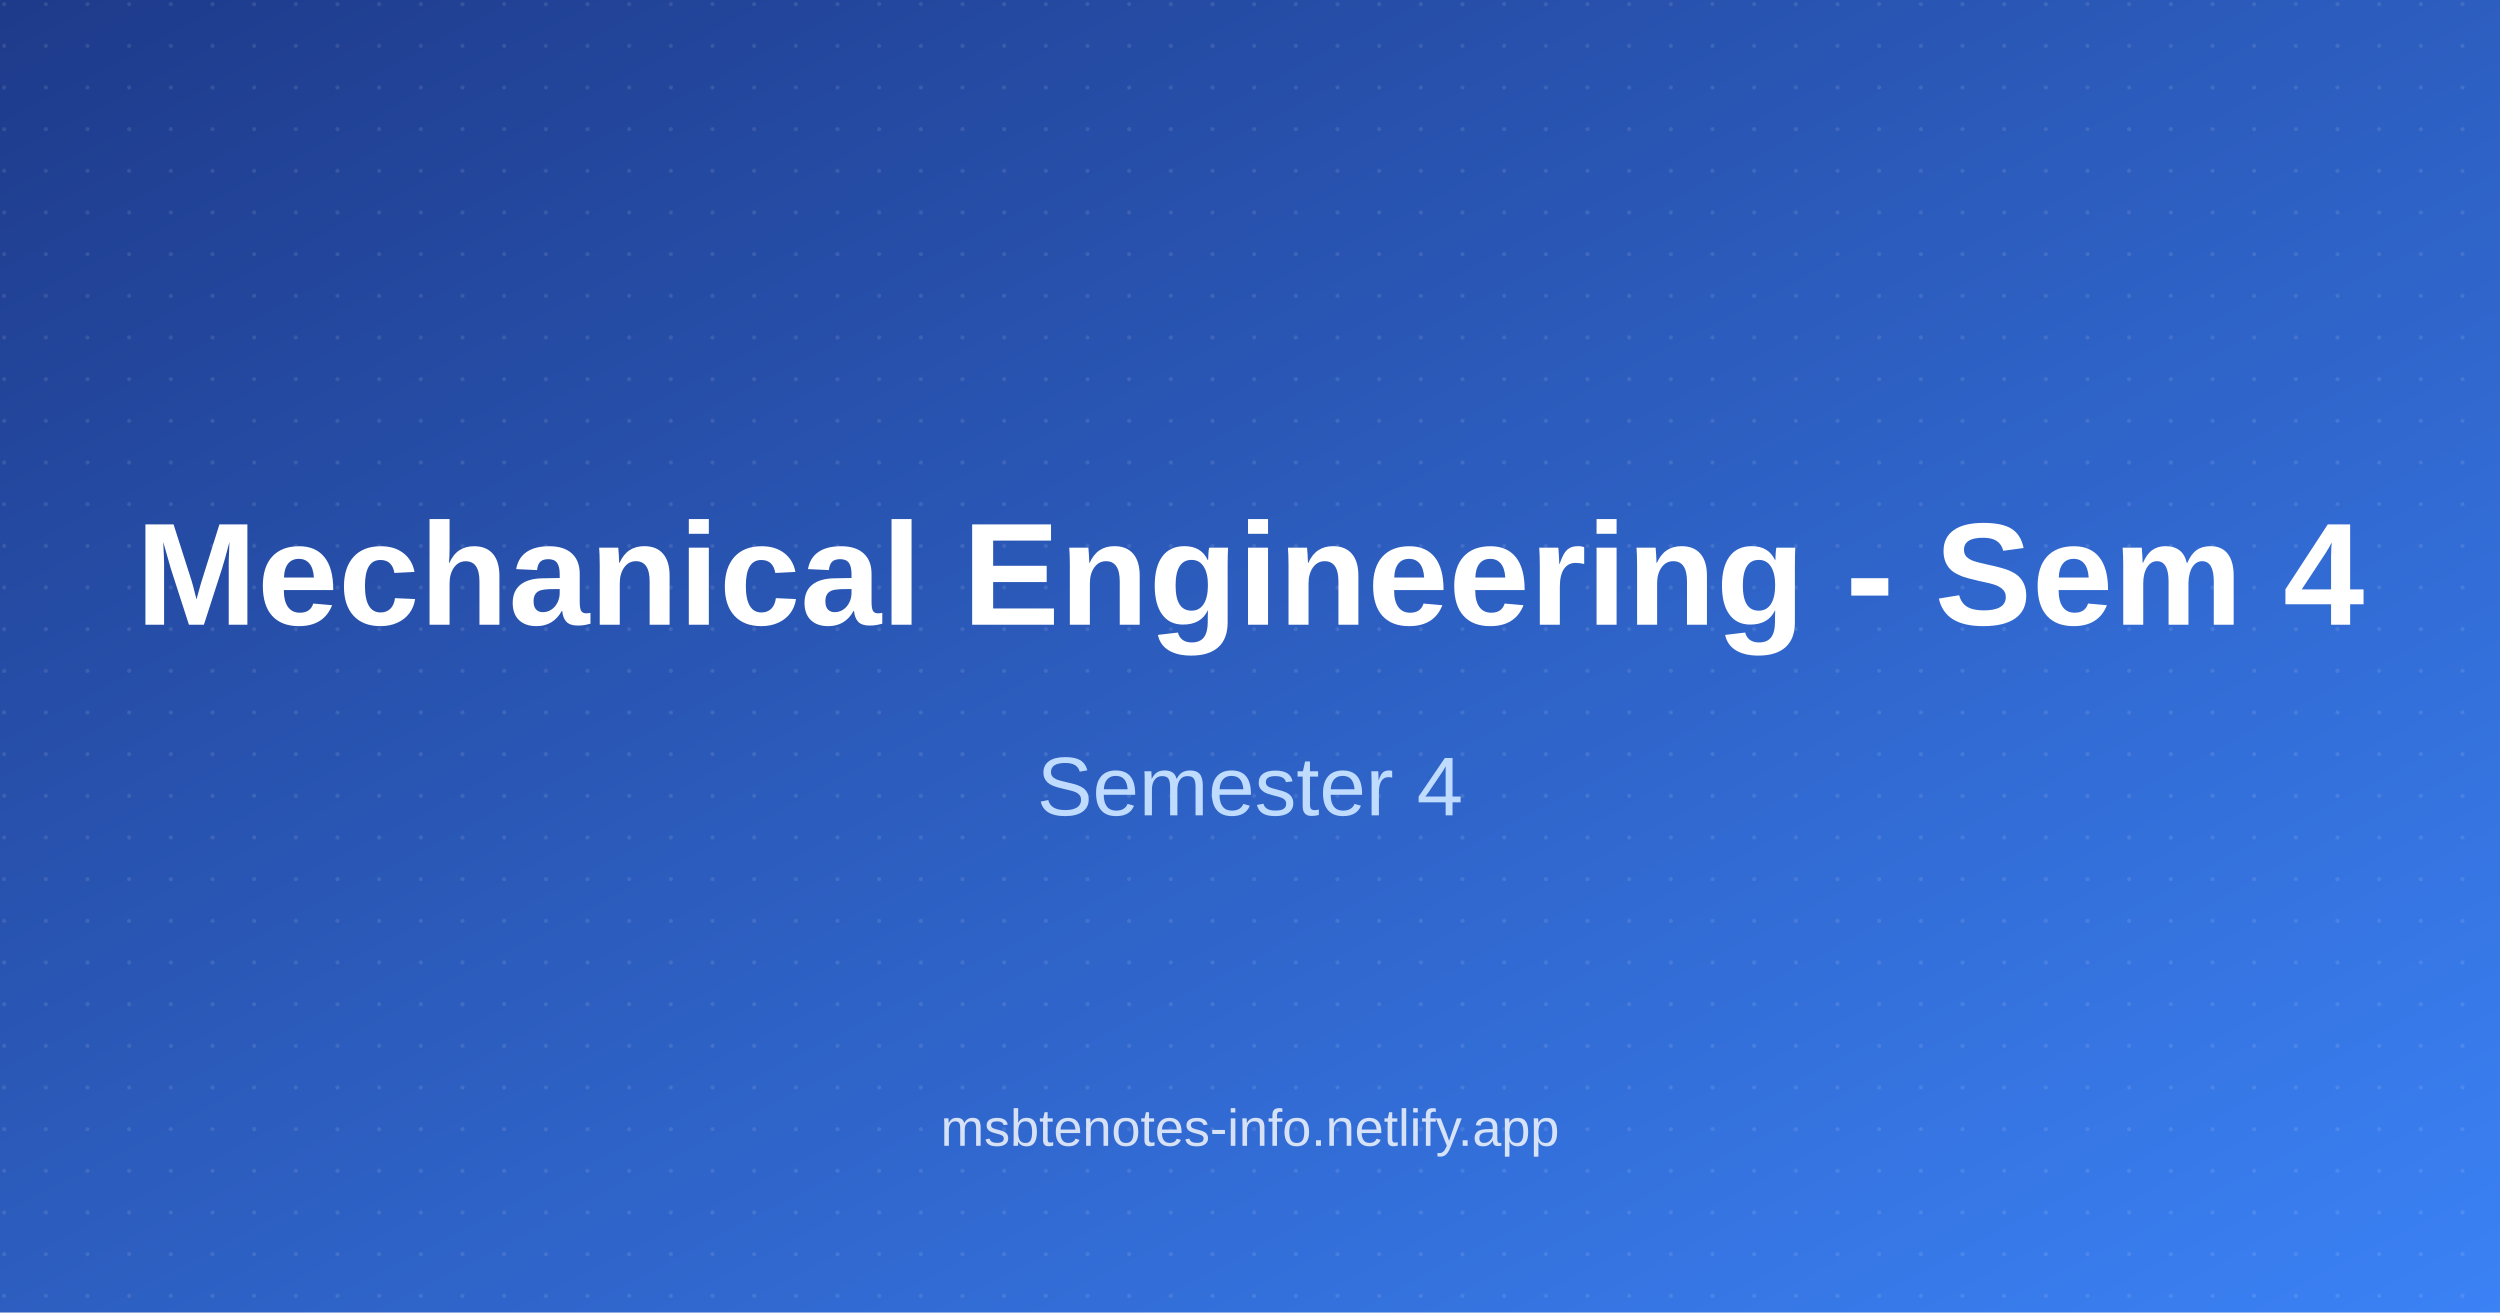
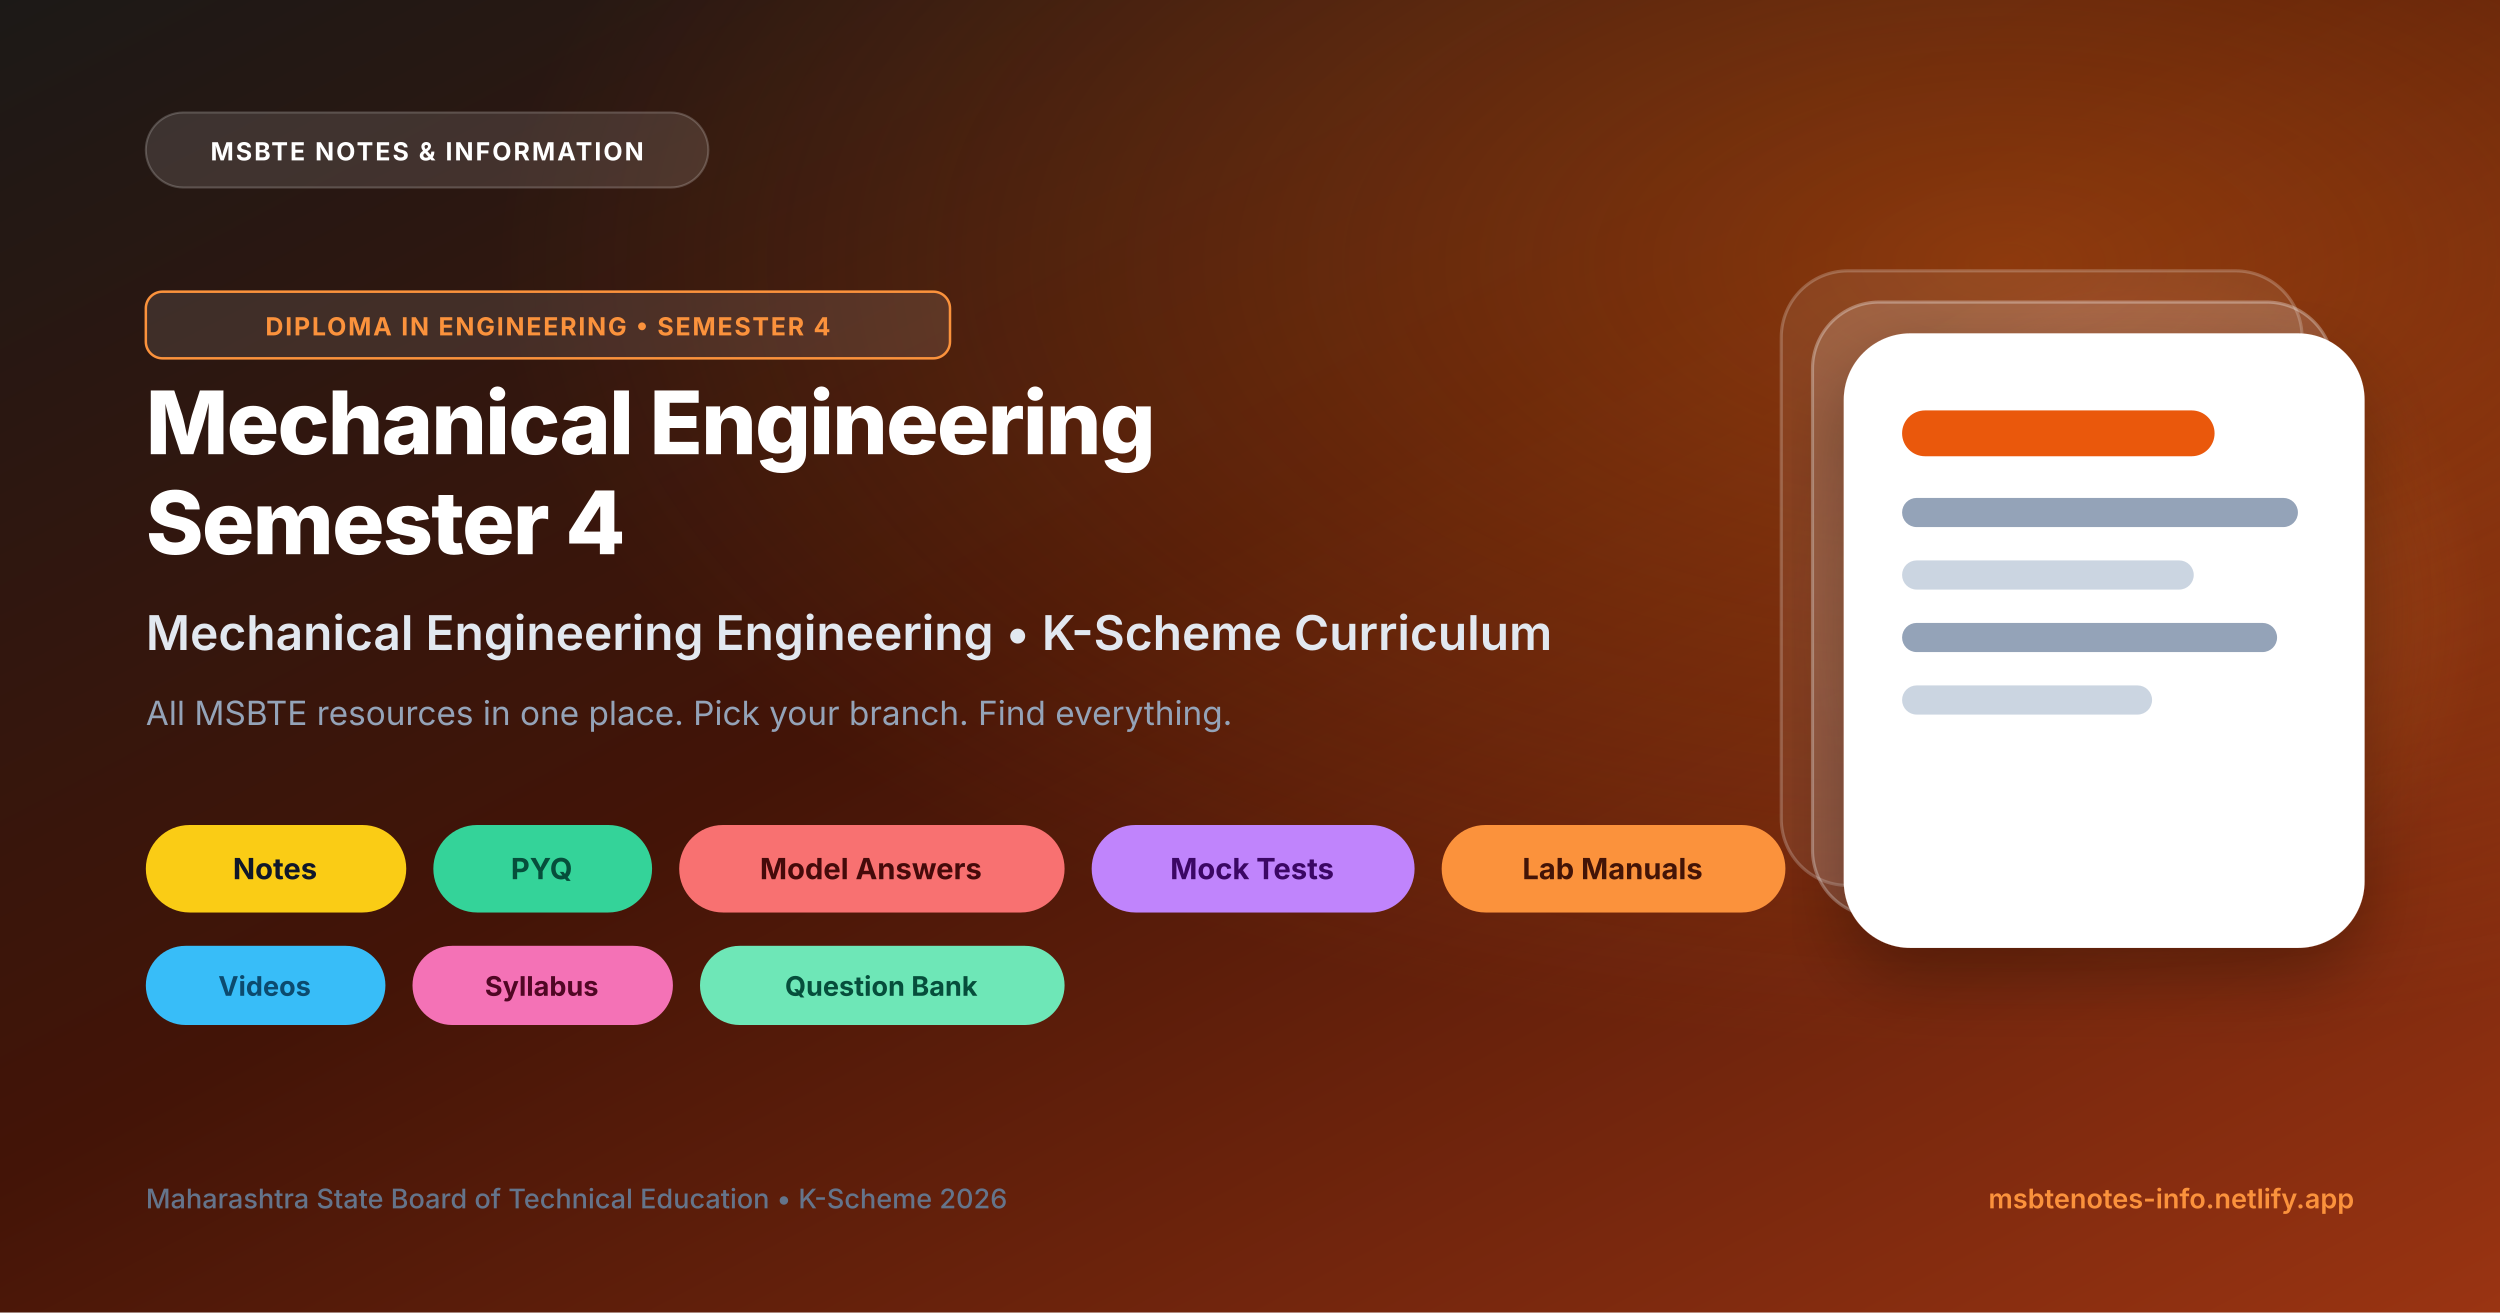
- <svg xmlns="http://www.w3.org/2000/svg" width="1200" height="630">
+ <svg xmlns="http://www.w3.org/2000/svg" width="1200" height="630" viewBox="0 0 1200 630">
  <defs>
-     <linearGradient id="grad1" x1="0%" y1="0%" x2="100%" y2="100%">
-       <stop offset="0%" style="stop-color:#1e3a8a;stop-opacity:1" />
-       <stop offset="100%" style="stop-color:#3b82f6;stop-opacity:1" />
+     <linearGradient id="bgGrad" x1="0%" y1="0%" x2="100%" y2="100%">
+       <stop offset="0%" stop-color="#1c1917" />
+       <stop offset="45%" stop-color="#431407" />
+       <stop offset="100%" stop-color="#9a3412" />
    </linearGradient>
-     <pattern id="pattern1" x="0" y="0" width="20" height="20" patternUnits="userSpaceOnUse">
-       <circle cx="2" cy="2" r="1" fill="rgba(255,255,255,0.1)" />
-     </pattern>
+     <radialGradient id="bgGlow" cx="80%" cy="20%" r="60%">
+       <stop offset="0%" stop-color="#f97316" stop-opacity="0.38" />
+       <stop offset="100%" stop-color="#f97316" stop-opacity="0" />
+     </radialGradient>
+     <radialGradient id="cardGlow" cx="50%" cy="50%" r="50%">
+       <stop offset="0%" stop-color="#fb923c" stop-opacity="0.32" />
+       <stop offset="100%" stop-color="#fb923c" stop-opacity="0" />
+     </radialGradient>
+     <filter id="dropShadow" x="-10%" y="-10%" width="130%" height="130%">
+       <feDropShadow dx="0" dy="14" stdDeviation="18" flood-color="#000000" flood-opacity="0.32" />
+     </filter>
  </defs>
-   <rect width="1200" height="630" fill="url(#grad1)" />
-   <rect width="1200" height="630" fill="url(#pattern1)" />
-   <text x="600" y="280" font-family="Arial, sans-serif" font-weight="bold" font-size="70" fill="white" text-anchor="middle" dominant-baseline="middle">
-     Mechanical Engineering - Sem 4
-   </text>
-   <text x="600" y="380" font-family="Arial, sans-serif" font-size="40" fill="#bfdbfe" text-anchor="middle" dominant-baseline="middle">
-     Semester 4
-   </text>
-   <text x="600" y="550" font-family="Arial, sans-serif" font-size="25" fill="rgba(255,255,255,0.8)" text-anchor="middle">
-     msbtenotes-info.netlify.app
-   </text>
+   <rect width="1200" height="630" fill="url(#bgGrad)" />
+   <rect width="1200" height="630" fill="url(#bgGlow)" />
+   <g transform="translate(70, 54)">
+     <rect width="270" height="36" rx="18" fill="rgba(255, 255, 255, 0.12)" stroke="rgba(255, 255, 255, 0.2)" stroke-width="1" />
+     <text x="135" y="23" font-family="'Segoe UI', Inter, -apple-system, sans-serif" font-size="12" font-weight="700" fill="#ffffff" letter-spacing="0.08em" text-anchor="middle">MSBTE NOTES &amp; INFORMATION</text>
+   </g>
+   <g transform="translate(70, 140)">
+     <rect width="386" height="32" rx="8" fill="rgba(255, 255, 255, 0.1)" stroke="#fb923c" stroke-width="1.2" />
+     <text x="193" y="21" font-family="'Segoe UI', Inter, monospace" font-size="12" font-weight="700" fill="#fb923c" letter-spacing="0.07em" text-anchor="middle">DIPLOMA IN ENGINEERING • SEMESTER 4</text>
+     <text x="0" y="78" font-family="'Segoe UI', Inter, -apple-system, sans-serif" font-size="42" font-weight="800" fill="#ffffff" letter-spacing="-0.02em">
+       Mechanical Engineering
+     </text>
+     <text x="0" y="126" font-family="'Segoe UI', Inter, -apple-system, sans-serif" font-size="42" font-weight="800" fill="#ffffff" letter-spacing="-0.02em">
+       Semester 4
+     </text>
+     <text x="0" y="172" font-family="'Segoe UI', Inter, -apple-system, sans-serif" font-size="23" font-weight="600" fill="#e2e8f0">
+       Mechanical Engineering Engineering • K-Scheme Curriculum
+     </text>
+     <text x="0" y="208" font-family="'Segoe UI', Inter, -apple-system, sans-serif" font-size="16" font-weight="400" fill="#94a3b8">
+       All MSBTE resources in one place. Pick your branch. Find everything.
+     </text>
+     <g transform="translate(0, 256)">
+       <g transform="translate(0, 0)">
+         <rect width="125" height="42" rx="21" fill="#facc15" />
+         <text x="62" y="26" font-family="'Segoe UI', Inter, sans-serif" font-size="14" font-weight="700" fill="#0f172a" text-anchor="middle">Notes</text>
+       </g>
+       <g transform="translate(138, 0)">
+         <rect width="105" height="42" rx="21" fill="#34d399" />
+         <text x="52" y="26" font-family="'Segoe UI', Inter, sans-serif" font-size="14" font-weight="700" fill="#064e3b" text-anchor="middle">PYQ</text>
+       </g>
+       <g transform="translate(256, 0)">
+         <rect width="185" height="42" rx="21" fill="#f87171" />
+         <text x="92" y="26" font-family="'Segoe UI', Inter, sans-serif" font-size="14" font-weight="700" fill="#450a0a" text-anchor="middle">Model Answers</text>
+       </g>
+       <g transform="translate(454, 0)">
+         <rect width="155" height="42" rx="21" fill="#c084fc" />
+         <text x="77" y="26" font-family="'Segoe UI', Inter, sans-serif" font-size="14" font-weight="700" fill="#3b0764" text-anchor="middle">Mock Tests</text>
+       </g>
+       <g transform="translate(622, 0)">
+         <rect width="165" height="42" rx="21" fill="#fb923c" />
+         <text x="82" y="26" font-family="'Segoe UI', Inter, sans-serif" font-size="14" font-weight="700" fill="#431407" text-anchor="middle">Lab Manuals</text>
+       </g>
+     </g>
+     <g transform="translate(0, 314)">
+       <g transform="translate(0, 0)">
+         <rect width="115" height="38" rx="19" fill="#38bdf8" />
+         <text x="57" y="24" font-family="'Segoe UI', Inter, sans-serif" font-size="13" font-weight="700" fill="#0c4a6e" text-anchor="middle">Videos</text>
+       </g>
+       <g transform="translate(128, 0)">
+         <rect width="125" height="38" rx="19" fill="#f472b6" />
+         <text x="62" y="24" font-family="'Segoe UI', Inter, sans-serif" font-size="13" font-weight="700" fill="#500724" text-anchor="middle">Syllabus</text>
+       </g>
+       <g transform="translate(266, 0)">
+         <rect width="175" height="38" rx="19" fill="#6ee7b7" />
+         <text x="87" y="24" font-family="'Segoe UI', Inter, sans-serif" font-size="13" font-weight="700" fill="#064e3b" text-anchor="middle">Question Bank</text>
+       </g>
+     </g>
+   </g>
+   <g transform="translate(885, 145)">
+     <circle cx="140" cy="150" r="170" fill="url(#cardGlow)" />
+     <rect x="-30" y="-15" width="250" height="295" rx="32" fill="rgba(255, 255, 255, 0.08)" stroke="rgba(255, 255, 255, 0.22)" stroke-width="1.5" />
+     <rect x="-15" y="0" width="250" height="295" rx="32" fill="rgba(255, 255, 255, 0.16)" stroke="rgba(255, 255, 255, 0.32)" stroke-width="1.5" />
+     <rect x="0" y="15" width="250" height="295" rx="32" fill="#ffffff" filter="url(#dropShadow)" />
+     <rect x="28" y="52" width="150" height="22" rx="11" fill="#ea580c" />
+     <rect x="28" y="94" width="190" height="14" rx="7" fill="#94a3b8" />
+     <rect x="28" y="124" width="140" height="14" rx="7" fill="#cbd5e1" />
+     <rect x="28" y="154" width="180" height="14" rx="7" fill="#94a3b8" />
+     <rect x="28" y="184" width="120" height="14" rx="7" fill="#cbd5e1" />
+   </g>
+   <g transform="translate(70, 580)">
+     <text x="0" y="0" font-family="'Segoe UI', Inter, sans-serif" font-size="13" font-weight="500" fill="#64748b">
+       Maharashtra State Board of Technical Education • K-Scheme 2026
+     </text>
+     <text x="1060" y="0" font-family="'Segoe UI', Inter, sans-serif" font-size="13" font-weight="600" fill="#fb923c" text-anchor="end">
+       msbtenotes-info.netlify.app
+     </text>
+   </g>
</svg>
